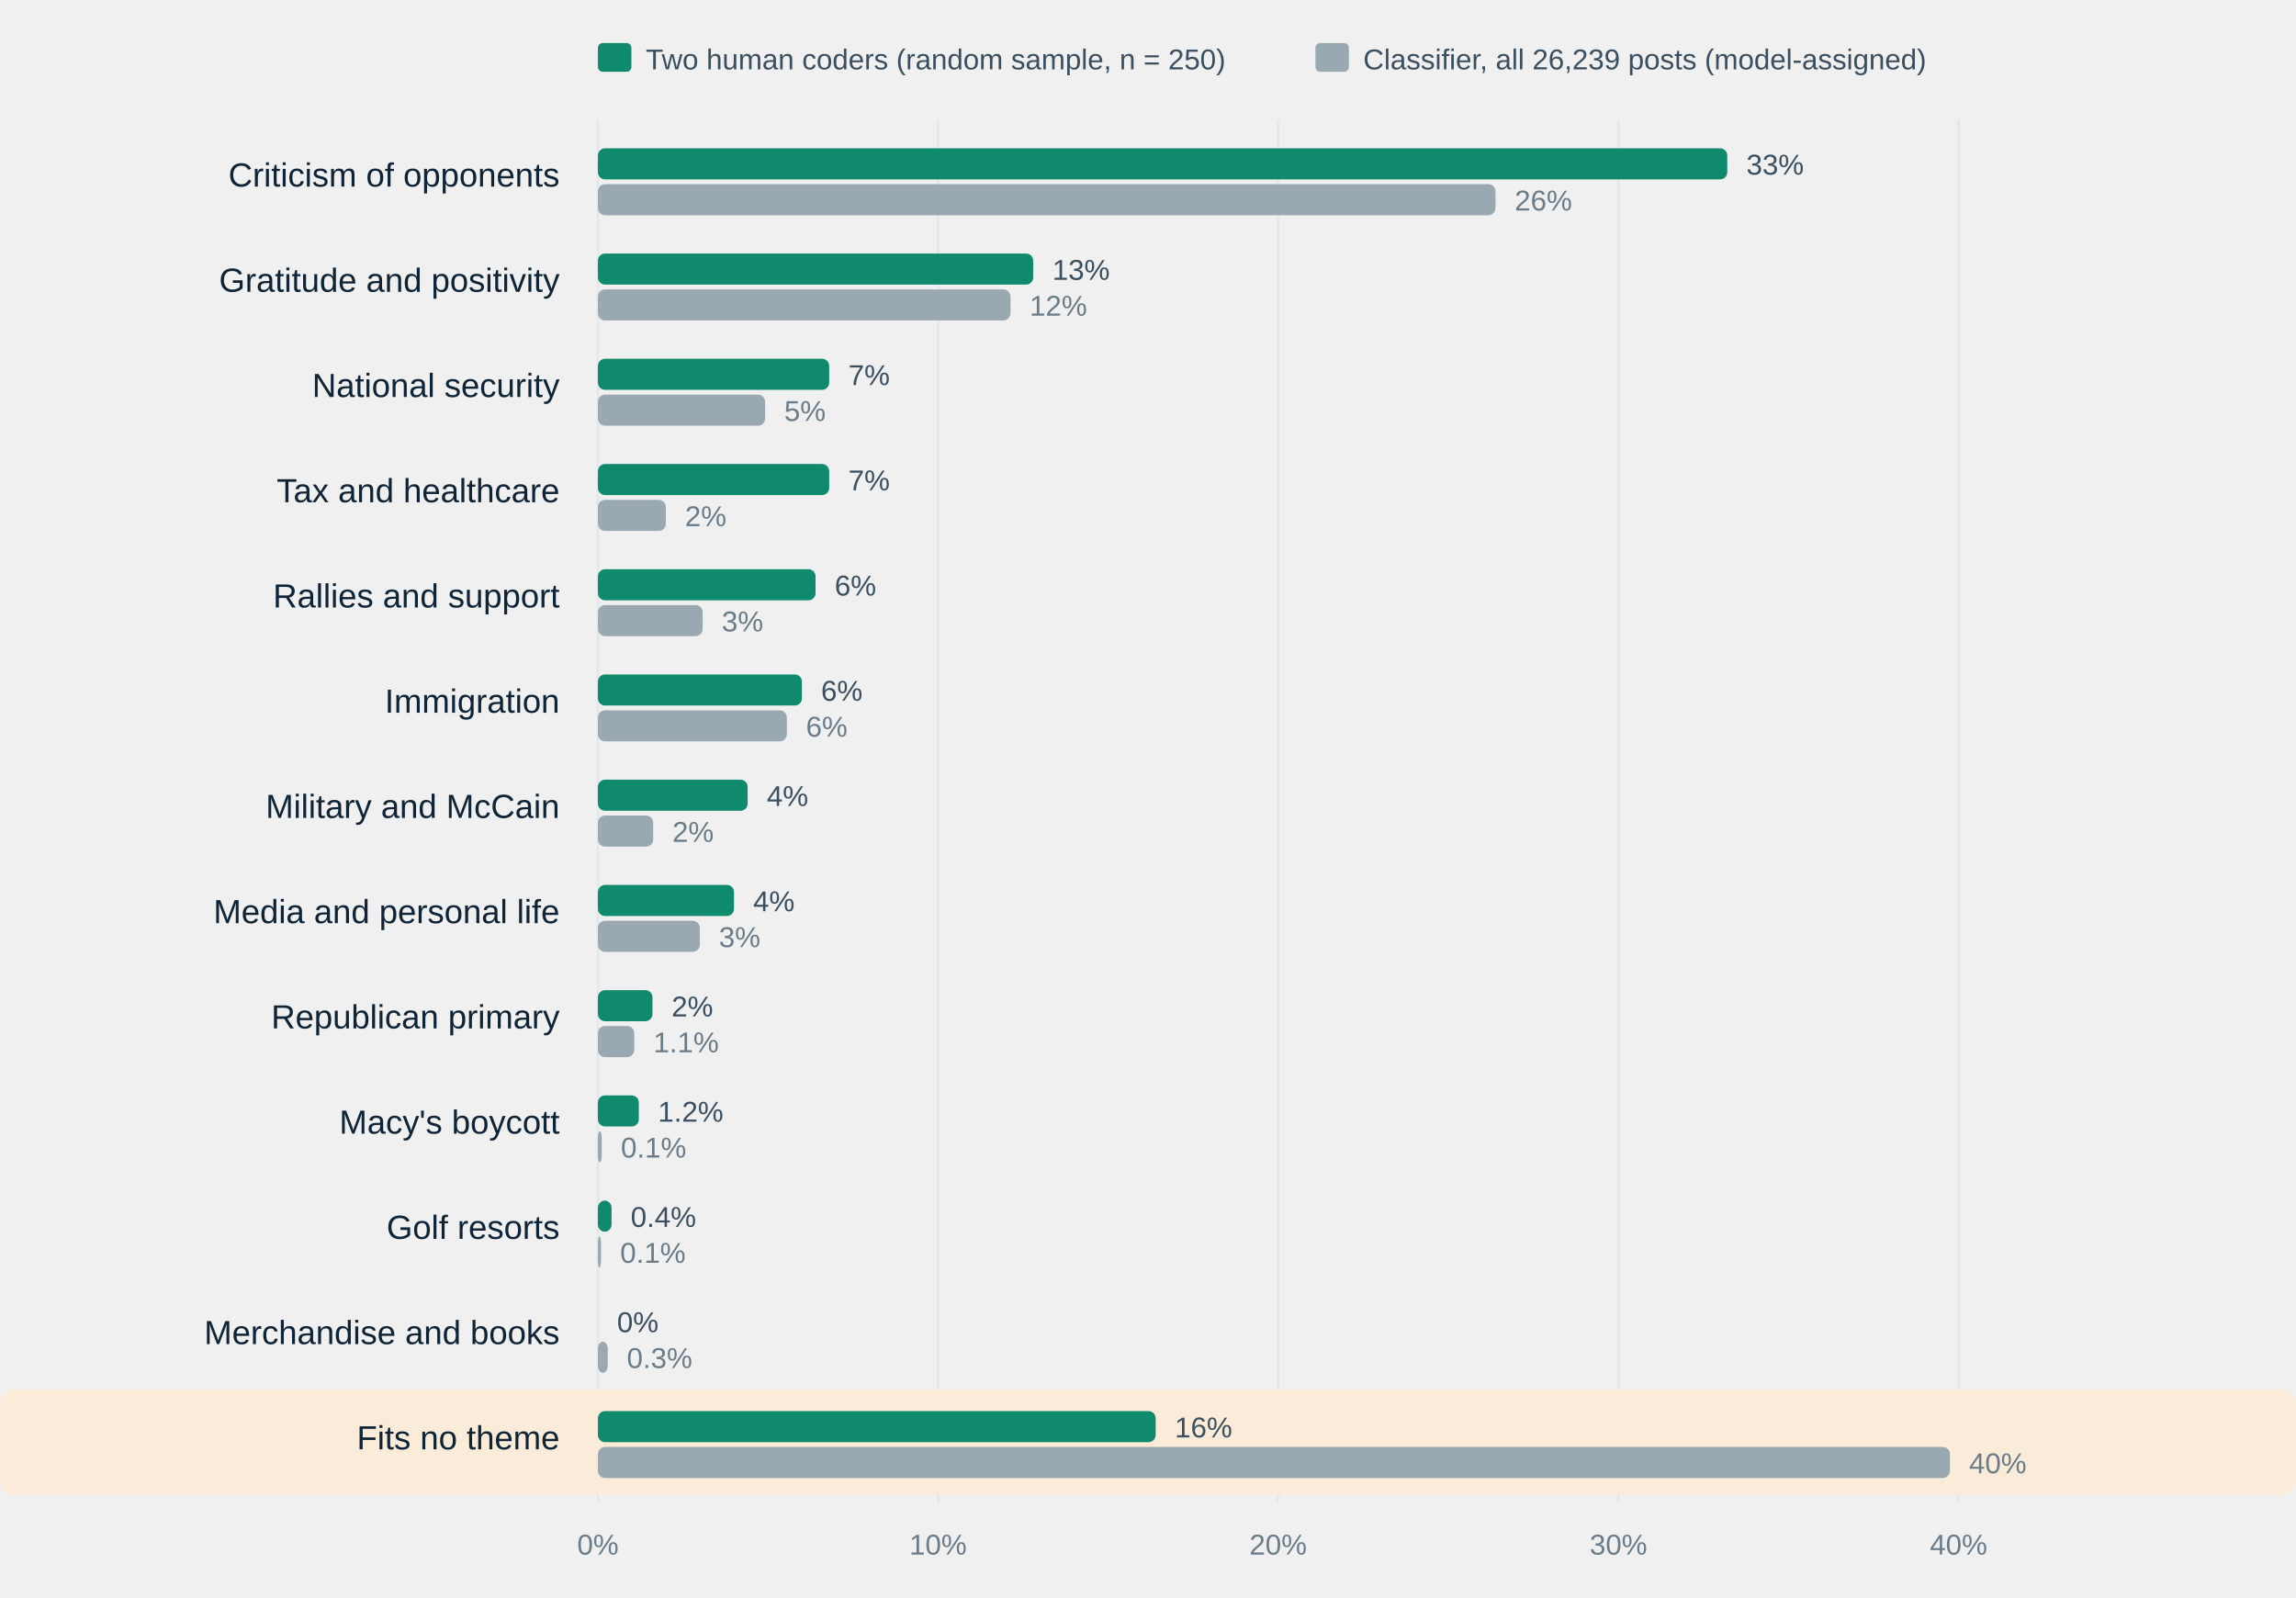
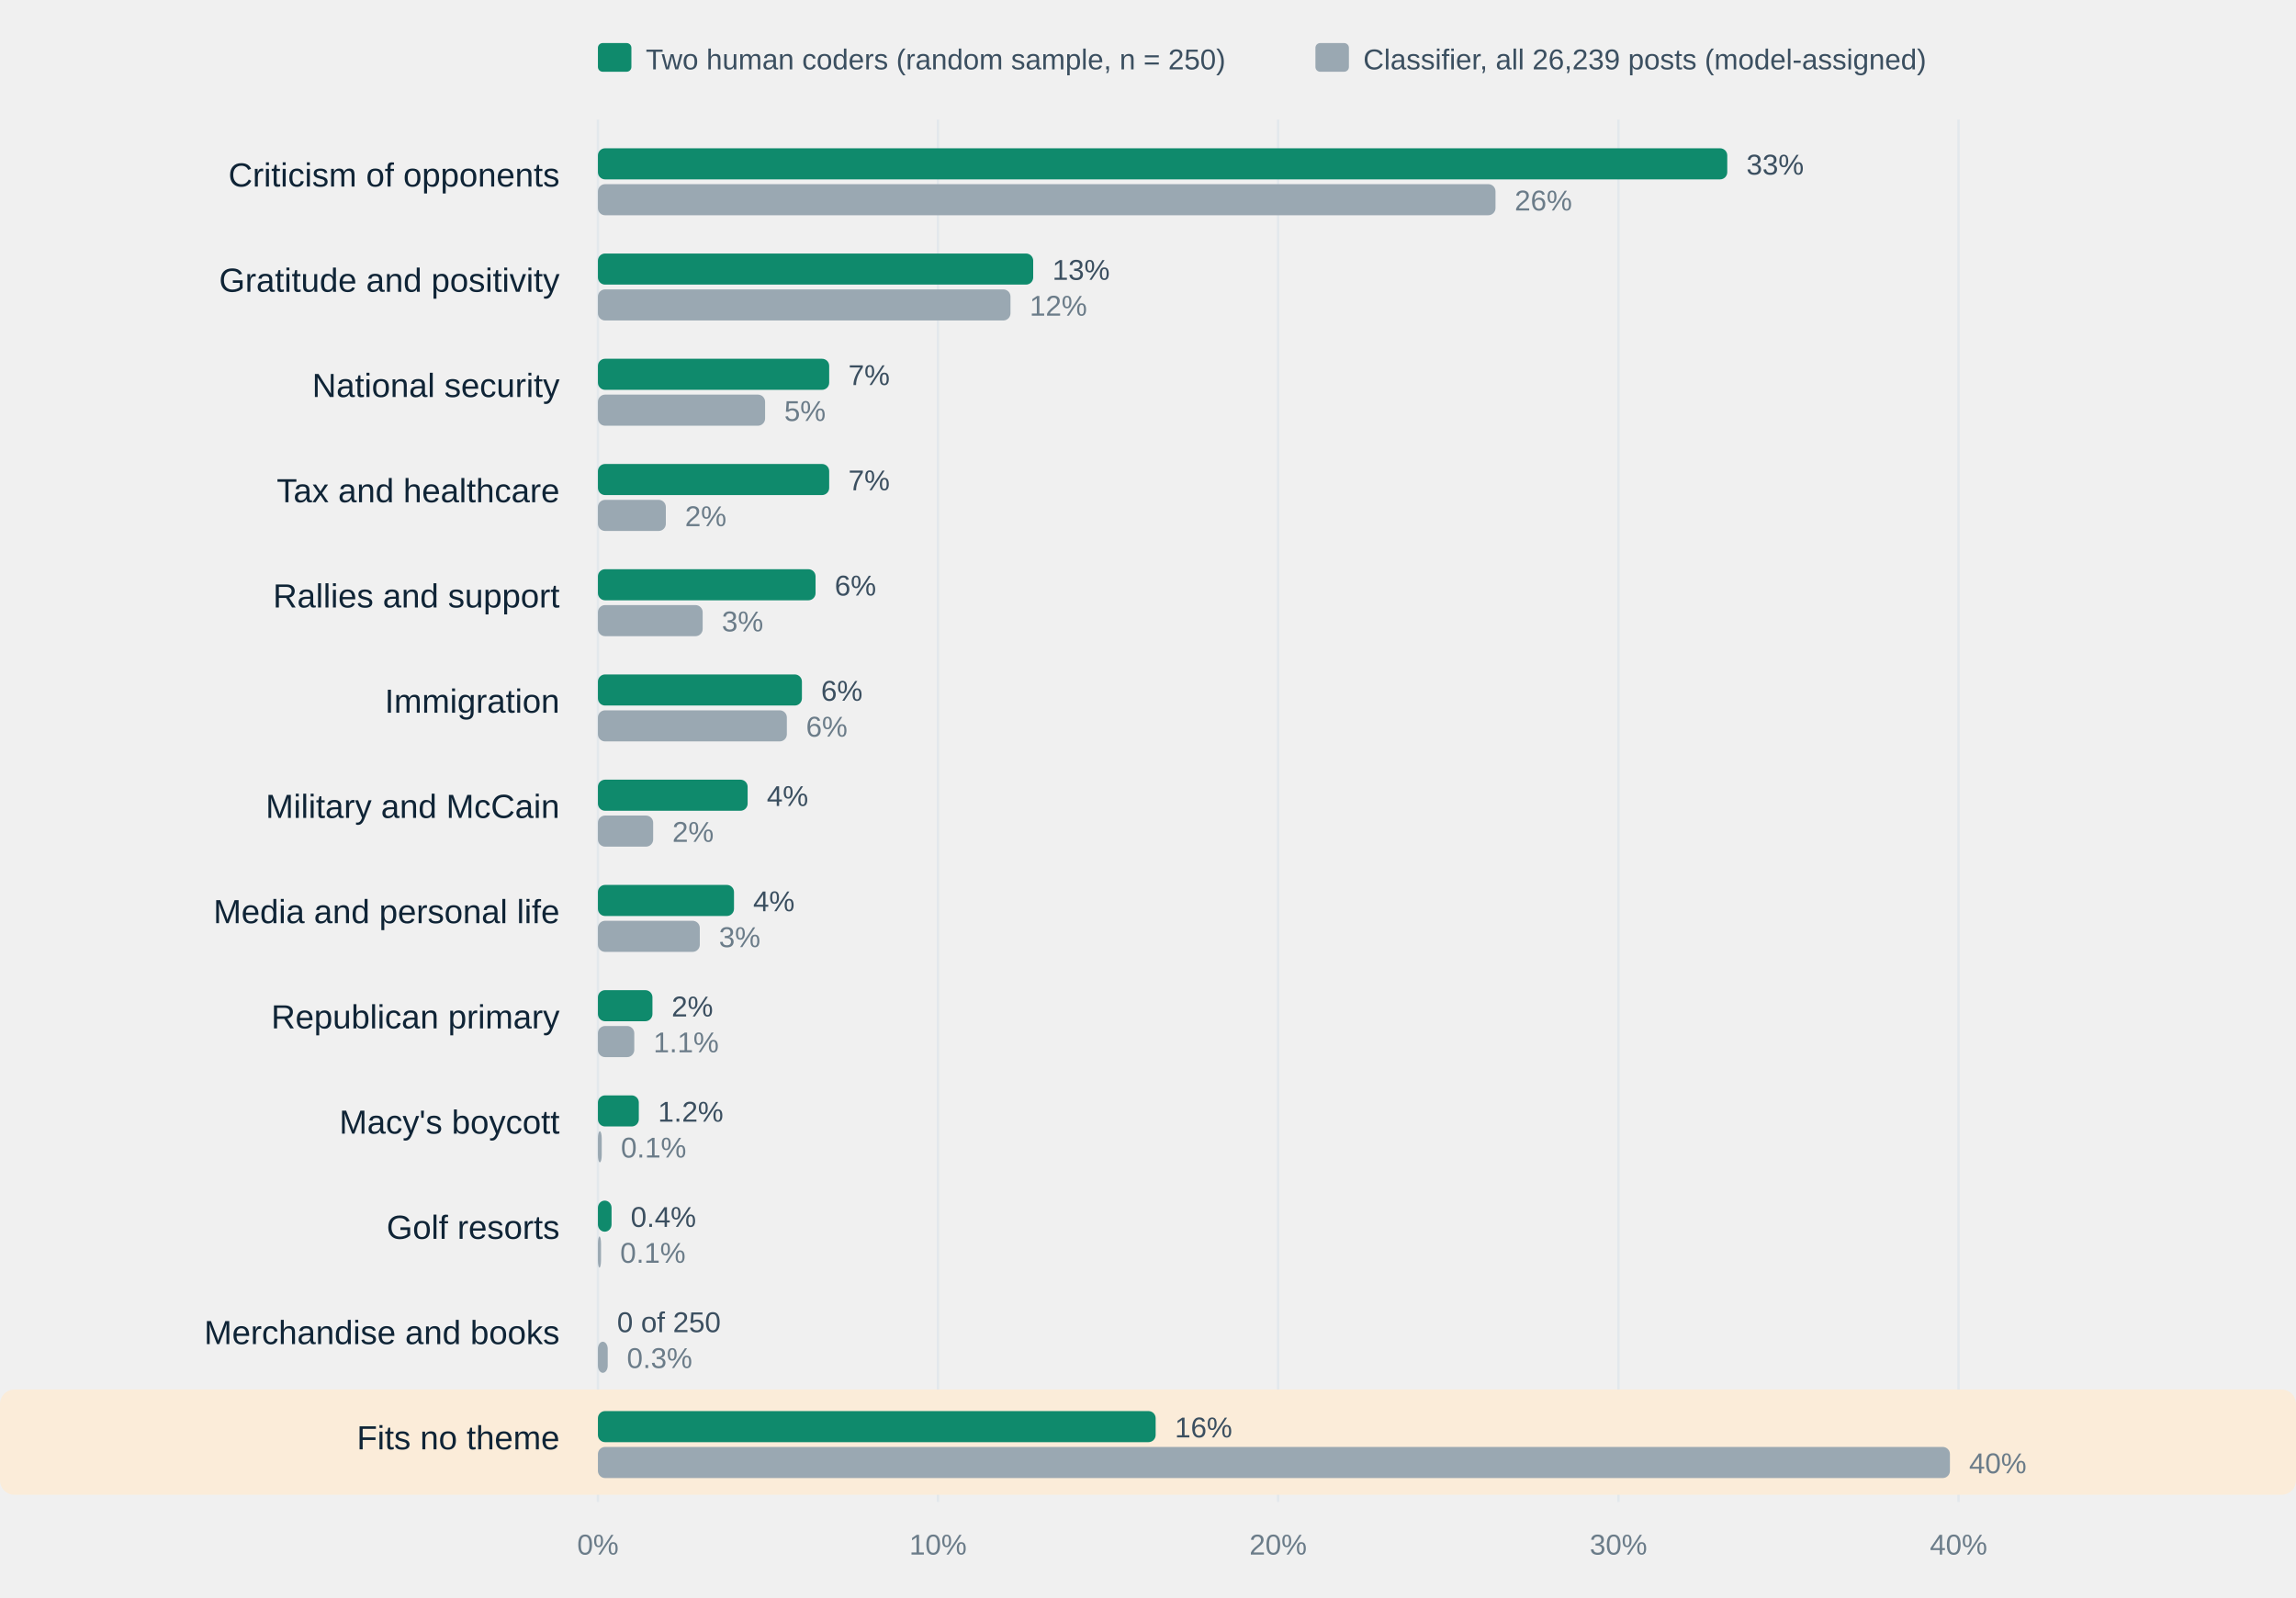
<svg xmlns="http://www.w3.org/2000/svg" viewBox="0 0 960 668" width="960" height="668" role="img" aria-labelledby="t d" font-family="'IBM Plex Sans', 'Helvetica Neue', Arial, sans-serif">
  <style>.f-ink{fill:#0f2436}.s-ink{stroke:#0f2436}.f-ink2{fill:#3b4f60}.s-ink2{stroke:#3b4f60}.f-muted{fill:#6b7c89}.s-muted{stroke:#6b7c89}.f-rule{fill:#e3e8ec}.s-rule{stroke:#e3e8ec}.f-accent{fill:#0f8a6c}.s-accent{stroke:#0f8a6c}.f-accentsoft{fill:#d5eee5}.s-accentsoft{stroke:#d5eee5}.f-grey{fill:#9aa8b2}.s-grey{stroke:#9aa8b2}.f-greysoft{fill:#e9edf0}.s-greysoft{stroke:#e9edf0}.f-amber{fill:#b45309}.s-amber{stroke:#b45309}.f-ambersoft{fill:#fbecd9}.s-ambersoft{stroke:#fbecd9}.f-bg{fill:#ffffff}.s-bg{stroke:#ffffff}@media (prefers-color-scheme: dark){.f-ink{fill:#ebf2f4}.s-ink{stroke:#ebf2f4}.f-ink2{fill:#c3d2da}.s-ink2{stroke:#c3d2da}.f-muted{fill:#93a7b2}.s-muted{stroke:#93a7b2}.f-rule{fill:#26363f}.s-rule{stroke:#26363f}.f-accent{fill:#5fd3ad}.s-accent{stroke:#5fd3ad}.f-accentsoft{fill:#173d33}.s-accentsoft{stroke:#173d33}.f-grey{fill:#6f828d}.s-grey{stroke:#6f828d}.f-greysoft{fill:#1d2b33}.s-greysoft{stroke:#1d2b33}.f-amber{fill:#f0a14a}.s-amber{stroke:#f0a14a}.f-ambersoft{fill:#3a2a14}.s-ambersoft{stroke:#3a2a14}.f-bg{fill:#0d171e}.s-bg{stroke:#0d171e}}text{font-family:'IBM Plex Sans', 'Helvetica Neue', Arial, sans-serif}</style>
  <line x1="250.0" y1="50.0" x2="250.0" y2="628.0" stroke="#e3e8ec" class="s-rule" stroke-width="1.0" />
  <text x="250.0" y="650.0" font-size="12" font-weight="400" text-anchor="middle" fill="#6b7c89" class="f-muted">0%</text>
  <line x1="392.2" y1="50.0" x2="392.2" y2="628.0" stroke="#e3e8ec" class="s-rule" stroke-width="1.0" />
  <text x="392.2" y="650.0" font-size="12" font-weight="400" text-anchor="middle" fill="#6b7c89" class="f-muted">10%</text>
  <line x1="534.4" y1="50.0" x2="534.4" y2="628.0" stroke="#e3e8ec" class="s-rule" stroke-width="1.0" />
  <text x="534.4" y="650.0" font-size="12" font-weight="400" text-anchor="middle" fill="#6b7c89" class="f-muted">20%</text>
  <line x1="676.7" y1="50.0" x2="676.7" y2="628.0" stroke="#e3e8ec" class="s-rule" stroke-width="1.0" />
  <text x="676.7" y="650.0" font-size="12" font-weight="400" text-anchor="middle" fill="#6b7c89" class="f-muted">30%</text>
  <line x1="818.9" y1="50.0" x2="818.9" y2="628.0" stroke="#e3e8ec" class="s-rule" stroke-width="1.0" />
  <text x="818.9" y="650.0" font-size="12" font-weight="400" text-anchor="middle" fill="#6b7c89" class="f-muted">40%</text>
  <text x="234.0" y="78.0" font-size="14" font-weight="400" text-anchor="end" fill="#0f2436" class="f-ink">Criticism of opponents</text>
  <rect x="250.0" y="62.0" width="472.2" height="13.0" rx="3" fill="#0f8a6c" class="f-accent" />
  <rect x="250.0" y="77.0" width="375.3" height="13.0" rx="3" fill="#9aa8b2" class="f-grey" />
  <text x="730.2" y="73.0" font-size="12" font-weight="400" text-anchor="start" fill="#3b4f60" class="f-ink2">33%</text>
  <text x="633.3" y="88.0" font-size="12" font-weight="400" text-anchor="start" fill="#6b7c89" class="f-muted">26%</text>
  <text x="234.0" y="122.0" font-size="14" font-weight="400" text-anchor="end" fill="#0f2436" class="f-ink">Gratitude and positivity</text>
  <rect x="250.0" y="106.0" width="182.0" height="13.0" rx="3" fill="#0f8a6c" class="f-accent" />
  <rect x="250.0" y="121.0" width="172.5" height="13.0" rx="3" fill="#9aa8b2" class="f-grey" />
  <text x="440.0" y="117.0" font-size="12" font-weight="400" text-anchor="start" fill="#3b4f60" class="f-ink2">13%</text>
  <text x="430.5" y="132.0" font-size="12" font-weight="400" text-anchor="start" fill="#6b7c89" class="f-muted">12%</text>
  <text x="234.0" y="166.0" font-size="14" font-weight="400" text-anchor="end" fill="#0f2436" class="f-ink">National security</text>
  <rect x="250.0" y="150.0" width="96.7" height="13.0" rx="3" fill="#0f8a6c" class="f-accent" />
  <rect x="250.0" y="165.0" width="69.9" height="13.0" rx="3" fill="#9aa8b2" class="f-grey" />
  <text x="354.7" y="161.0" font-size="12" font-weight="400" text-anchor="start" fill="#3b4f60" class="f-ink2">7%</text>
  <text x="327.9" y="176.0" font-size="12" font-weight="400" text-anchor="start" fill="#6b7c89" class="f-muted">5%</text>
  <text x="234.0" y="210.0" font-size="14" font-weight="400" text-anchor="end" fill="#0f2436" class="f-ink">Tax and healthcare</text>
  <rect x="250.0" y="194.0" width="96.7" height="13.0" rx="3" fill="#0f8a6c" class="f-accent" />
  <rect x="250.0" y="209.0" width="28.4" height="13.0" rx="3" fill="#9aa8b2" class="f-grey" />
  <text x="354.7" y="205.0" font-size="12" font-weight="400" text-anchor="start" fill="#3b4f60" class="f-ink2">7%</text>
  <text x="286.4" y="220.0" font-size="12" font-weight="400" text-anchor="start" fill="#6b7c89" class="f-muted">2%</text>
  <text x="234.0" y="254.0" font-size="14" font-weight="400" text-anchor="end" fill="#0f2436" class="f-ink">Rallies and support</text>
  <rect x="250.0" y="238.0" width="91.0" height="13.0" rx="3" fill="#0f8a6c" class="f-accent" />
  <rect x="250.0" y="253.0" width="43.8" height="13.0" rx="3" fill="#9aa8b2" class="f-grey" />
  <text x="349.0" y="249.0" font-size="12" font-weight="400" text-anchor="start" fill="#3b4f60" class="f-ink2">6%</text>
  <text x="301.8" y="264.0" font-size="12" font-weight="400" text-anchor="start" fill="#6b7c89" class="f-muted">3%</text>
  <text x="234.0" y="298.0" font-size="14" font-weight="400" text-anchor="end" fill="#0f2436" class="f-ink">Immigration</text>
  <rect x="250.0" y="282.0" width="85.3" height="13.0" rx="3" fill="#0f8a6c" class="f-accent" />
  <rect x="250.0" y="297.0" width="79.0" height="13.0" rx="3" fill="#9aa8b2" class="f-grey" />
  <text x="343.3" y="293.0" font-size="12" font-weight="400" text-anchor="start" fill="#3b4f60" class="f-ink2">6%</text>
  <text x="337.0" y="308.0" font-size="12" font-weight="400" text-anchor="start" fill="#6b7c89" class="f-muted">6%</text>
  <text x="234.0" y="342.0" font-size="14" font-weight="400" text-anchor="end" fill="#0f2436" class="f-ink">Military and McCain</text>
  <rect x="250.0" y="326.0" width="62.6" height="13.0" rx="3" fill="#0f8a6c" class="f-accent" />
  <rect x="250.0" y="341.0" width="23.1" height="13.0" rx="3" fill="#9aa8b2" class="f-grey" />
  <text x="320.6" y="337.0" font-size="12" font-weight="400" text-anchor="start" fill="#3b4f60" class="f-ink2">4%</text>
  <text x="281.1" y="352.0" font-size="12" font-weight="400" text-anchor="start" fill="#6b7c89" class="f-muted">2%</text>
  <text x="234.0" y="386.0" font-size="14" font-weight="400" text-anchor="end" fill="#0f2436" class="f-ink">Media and personal life</text>
  <rect x="250.0" y="370.0" width="56.9" height="13.0" rx="3" fill="#0f8a6c" class="f-accent" />
  <rect x="250.0" y="385.0" width="42.6" height="13.0" rx="3" fill="#9aa8b2" class="f-grey" />
  <text x="314.9" y="381.0" font-size="12" font-weight="400" text-anchor="start" fill="#3b4f60" class="f-ink2">4%</text>
  <text x="300.6" y="396.0" font-size="12" font-weight="400" text-anchor="start" fill="#6b7c89" class="f-muted">3%</text>
  <text x="234.0" y="430.0" font-size="14" font-weight="400" text-anchor="end" fill="#0f2436" class="f-ink">Republican primary</text>
  <rect x="250.0" y="414.0" width="22.8" height="13.0" rx="3" fill="#0f8a6c" class="f-accent" />
  <rect x="250.0" y="429.0" width="15.2" height="13.0" rx="3" fill="#9aa8b2" class="f-grey" />
  <text x="280.8" y="425.0" font-size="12" font-weight="400" text-anchor="start" fill="#3b4f60" class="f-ink2">2%</text>
  <text x="273.2" y="440.0" font-size="12" font-weight="400" text-anchor="start" fill="#6b7c89" class="f-muted">1.1%</text>
  <text x="234.0" y="474.0" font-size="14" font-weight="400" text-anchor="end" fill="#0f2436" class="f-ink">Macy's boycott</text>
  <rect x="250.0" y="458.0" width="17.1" height="13.0" rx="3" fill="#0f8a6c" class="f-accent" />
  <rect x="250.0" y="473.0" width="1.6" height="13.0" rx="3" fill="#9aa8b2" class="f-grey" />
  <text x="275.1" y="469.0" font-size="12" font-weight="400" text-anchor="start" fill="#3b4f60" class="f-ink2">1.2%</text>
  <text x="259.6" y="484.0" font-size="12" font-weight="400" text-anchor="start" fill="#6b7c89" class="f-muted">0.1%</text>
  <text x="234.0" y="518.0" font-size="14" font-weight="400" text-anchor="end" fill="#0f2436" class="f-ink">Golf resorts</text>
  <rect x="250.0" y="502.0" width="5.7" height="13.0" rx="3" fill="#0f8a6c" class="f-accent" />
  <rect x="250.0" y="517.0" width="1.3" height="13.0" rx="3" fill="#9aa8b2" class="f-grey" />
  <text x="263.7" y="513.0" font-size="12" font-weight="400" text-anchor="start" fill="#3b4f60" class="f-ink2">0.4%</text>
  <text x="259.3" y="528.0" font-size="12" font-weight="400" text-anchor="start" fill="#6b7c89" class="f-muted">0.1%</text>
  <text x="234.0" y="562.0" font-size="14" font-weight="400" text-anchor="end" fill="#0f2436" class="f-ink">Merchandise and books</text>
  <rect x="250.0" y="546.0" width="0.0" height="13.0" rx="3" fill="#0f8a6c" class="f-accent" />
  <rect x="250.0" y="561.0" width="4.1" height="13.0" rx="3" fill="#9aa8b2" class="f-grey" />
-   <text x="258.0" y="557.0" font-size="12" font-weight="400" text-anchor="start" fill="#3b4f60" class="f-ink2">0%</text>
+   <text x="258.0" y="557.0" font-size="12" font-weight="400" text-anchor="start" fill="#3b4f60" class="f-ink2">0 of 250</text>
  <text x="262.1" y="572.0" font-size="12" font-weight="400" text-anchor="start" fill="#6b7c89" class="f-muted">0.3%</text>
  <rect x="0.0" y="581.0" width="960.0" height="44.0" rx="6" fill="#fbecd9" class="f-ambersoft" />
  <text x="234.0" y="606.0" font-size="14" font-weight="400" text-anchor="end" fill="#0f2436" class="f-ink">Fits no theme</text>
  <rect x="250.0" y="590.0" width="233.2" height="13.0" rx="3" fill="#0f8a6c" class="f-accent" />
  <rect x="250.0" y="605.0" width="565.3" height="13.0" rx="3" fill="#9aa8b2" class="f-grey" />
  <text x="491.2" y="601.0" font-size="12" font-weight="400" text-anchor="start" fill="#3b4f60" class="f-ink2">16%</text>
  <text x="823.3" y="616.0" font-size="12" font-weight="400" text-anchor="start" fill="#6b7c89" class="f-muted">40%</text>
  <rect x="250.0" y="18.0" width="14.0" height="12.0" rx="2" fill="#0f8a6c" class="f-accent" />
  <text x="270.0" y="29.0" font-size="12" font-weight="400" text-anchor="start" fill="#3b4f60" class="f-ink2">Two human coders (random sample, n = 250)</text>
  <rect x="550.0" y="18.0" width="14.0" height="12.0" rx="2" fill="#9aa8b2" class="f-grey" />
  <text x="570.0" y="29.0" font-size="12" font-weight="400" text-anchor="start" fill="#3b4f60" class="f-ink2">Classifier, all 26,239 posts (model-assigned)</text>
</svg>
